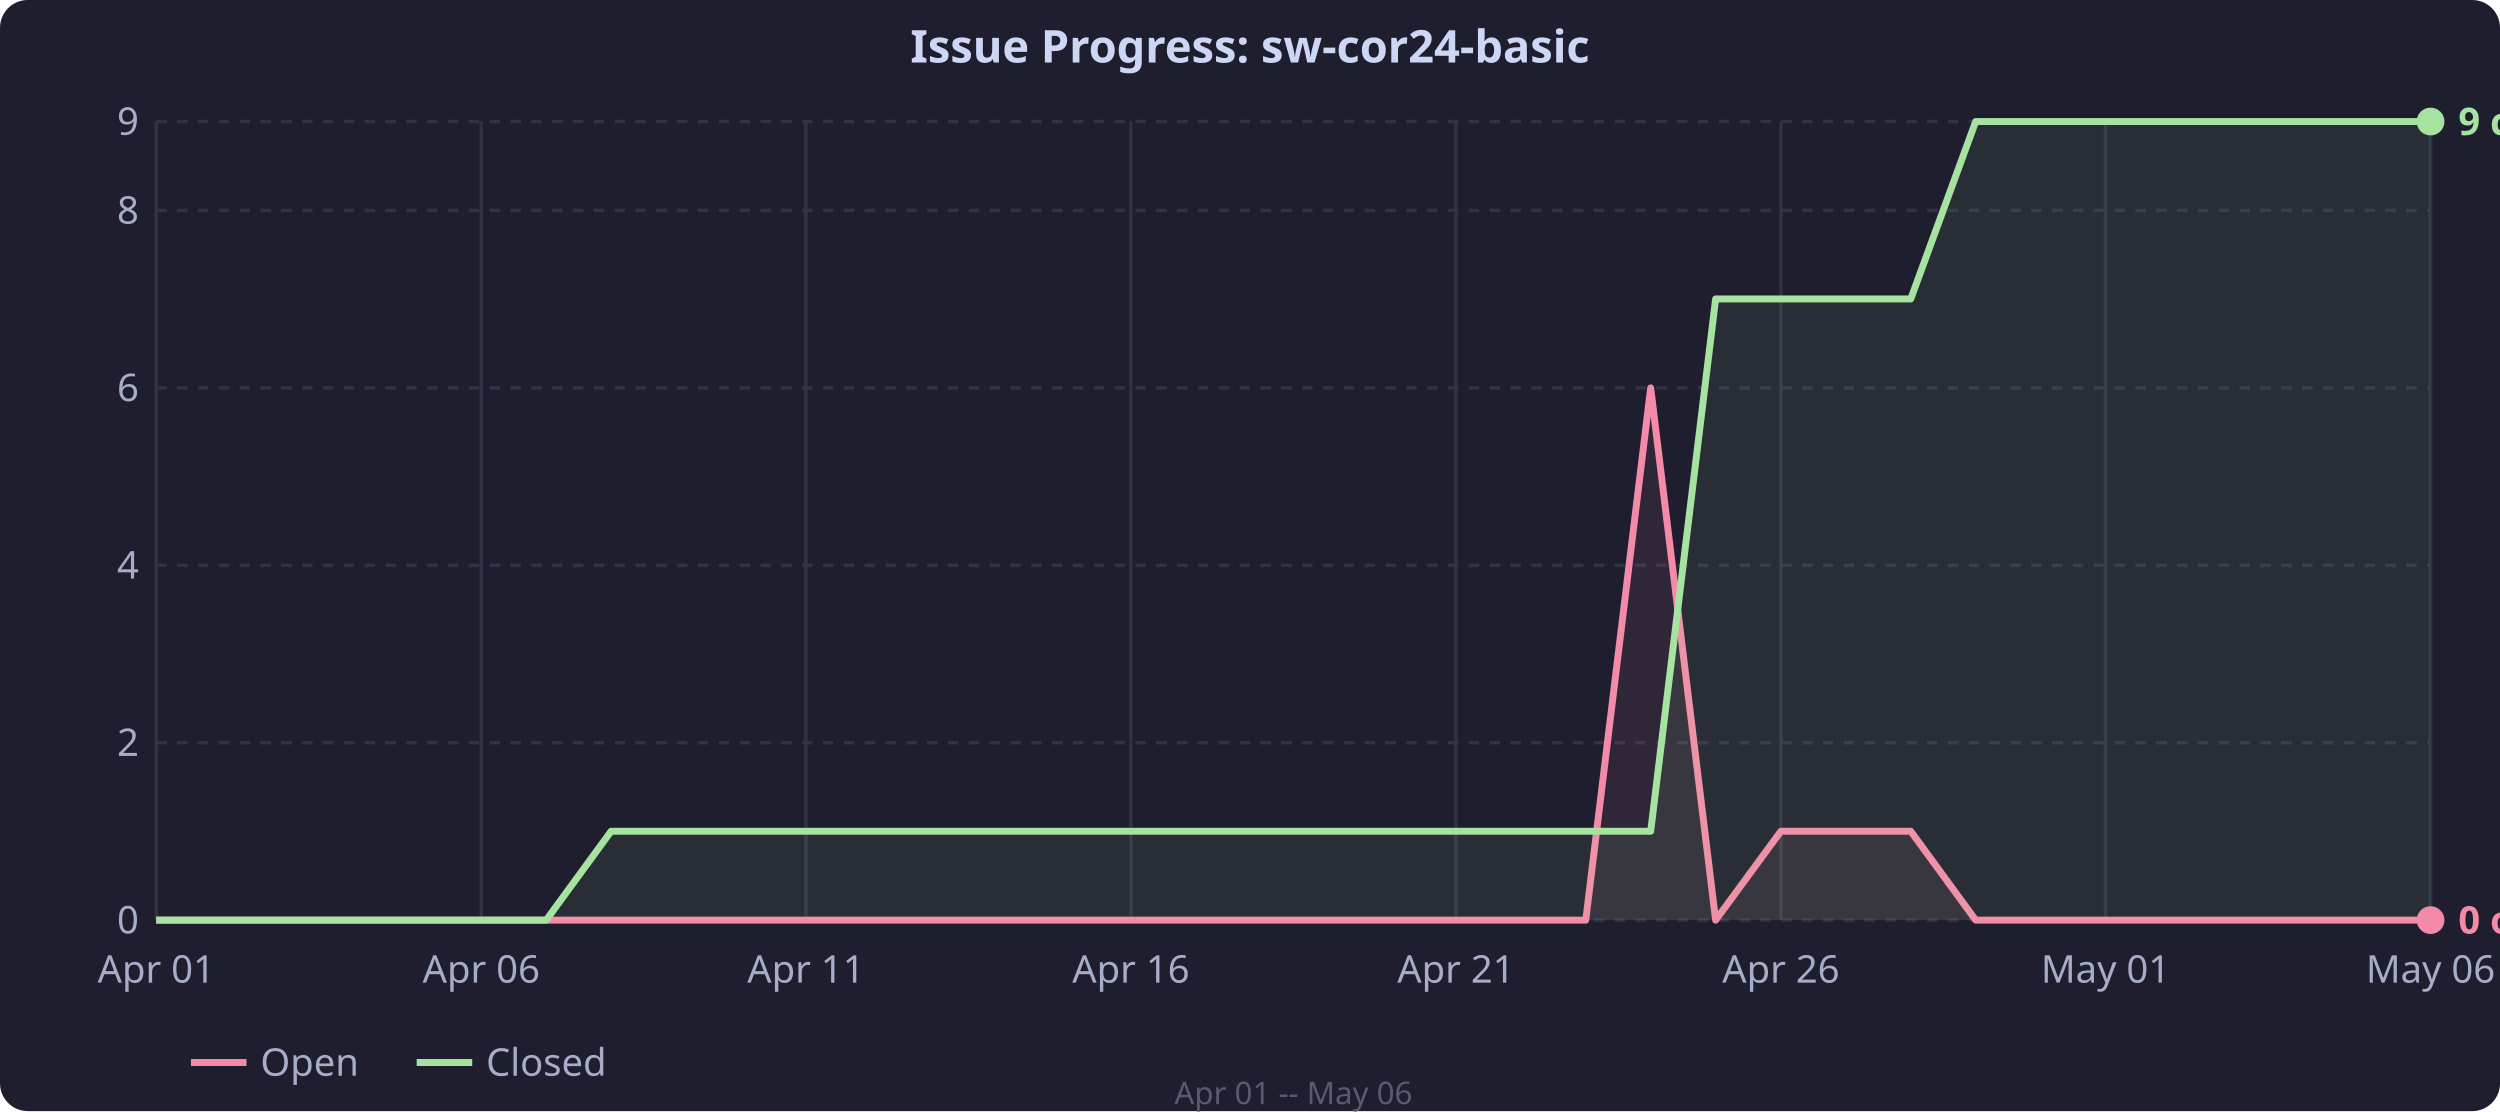
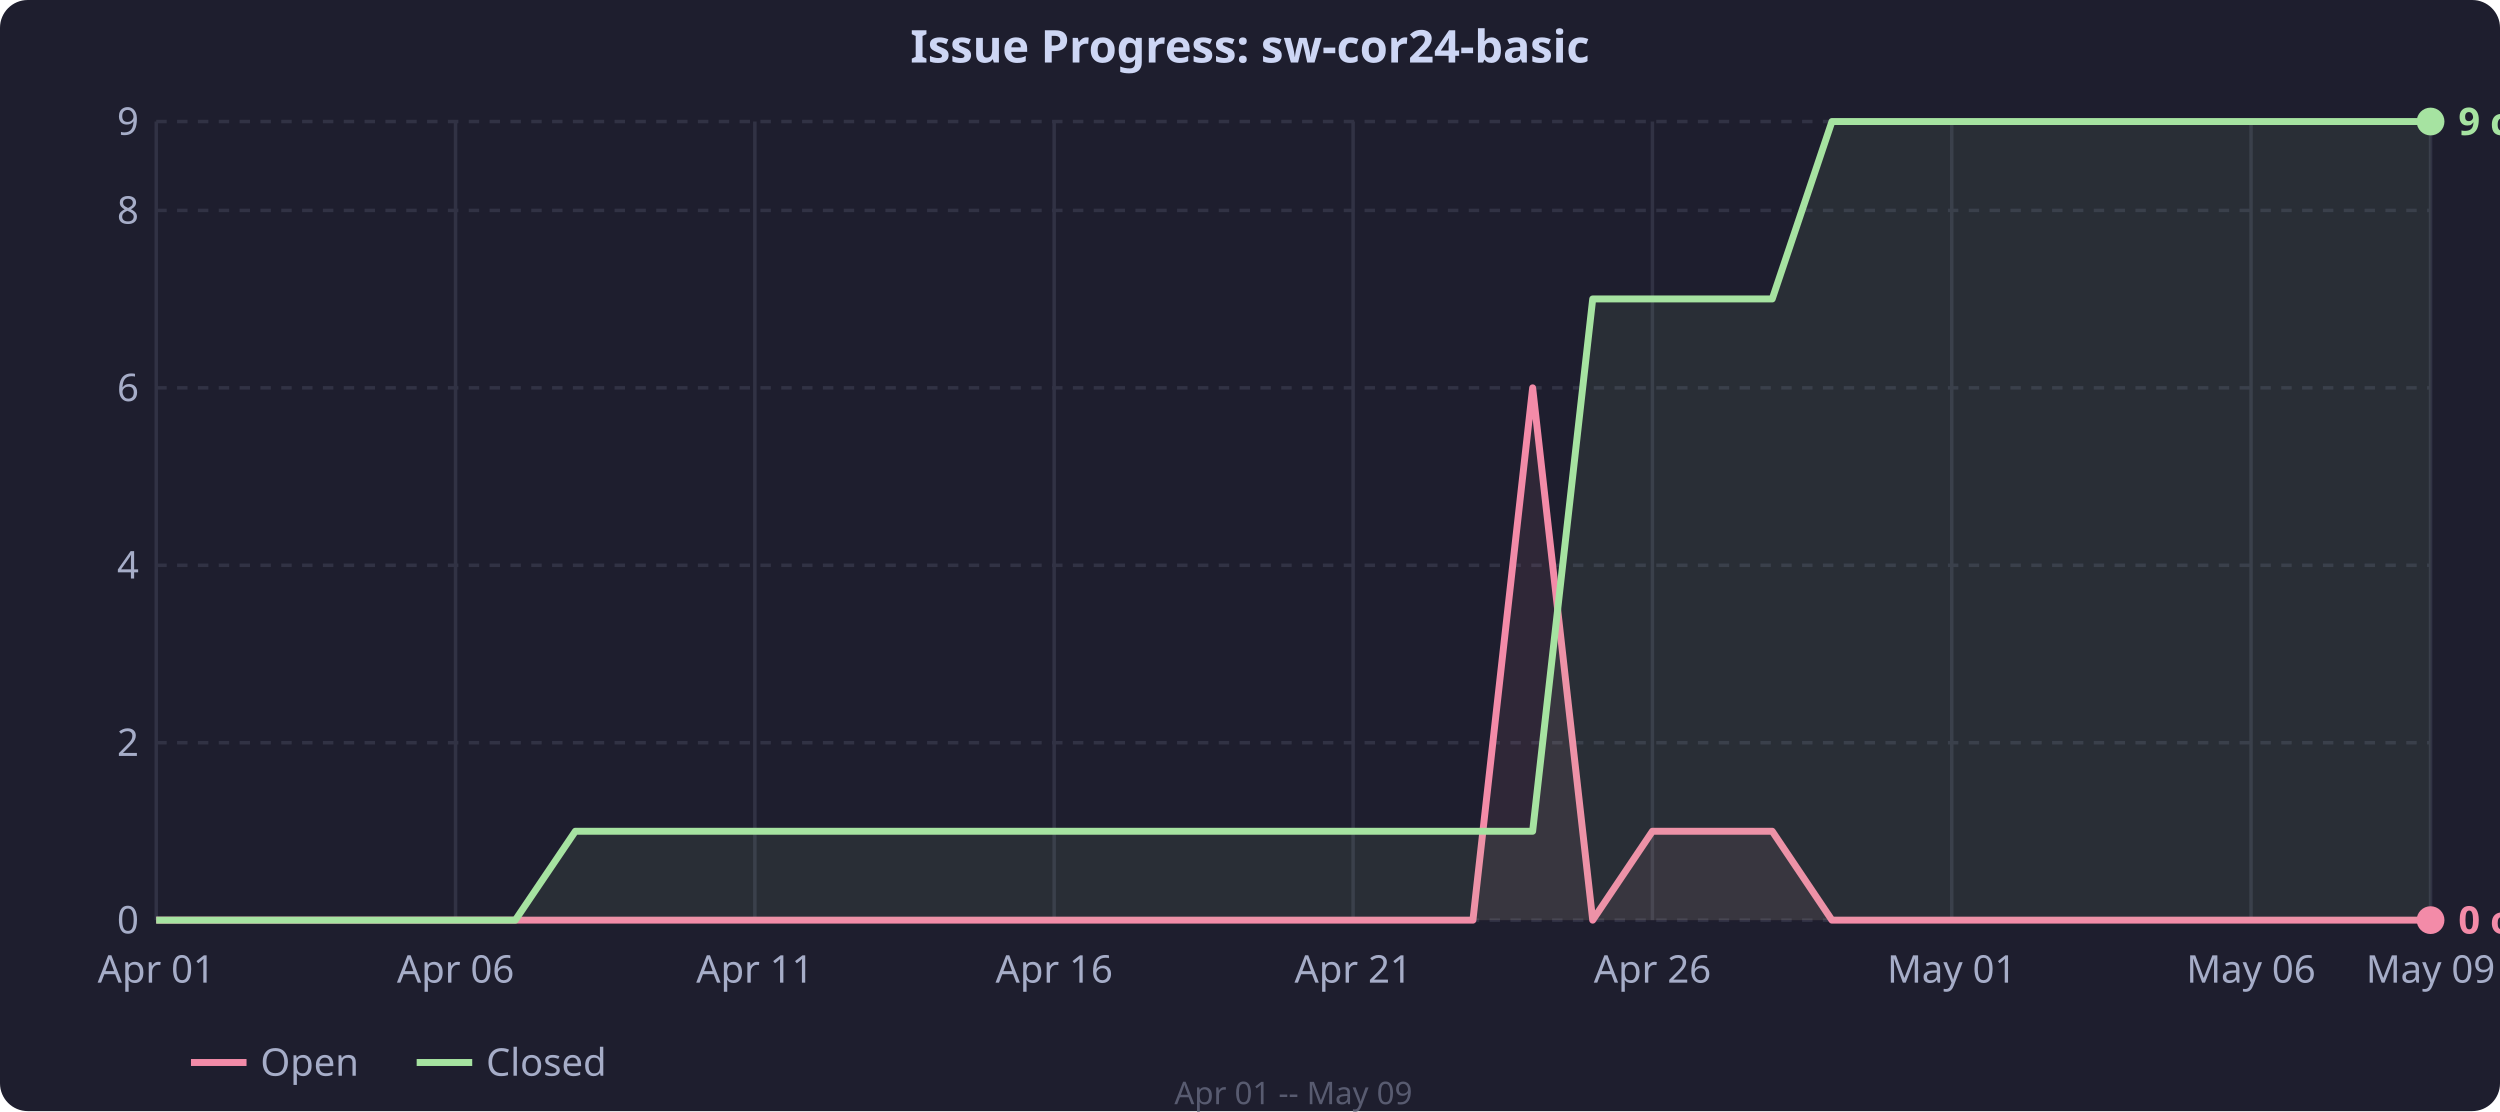
<svg xmlns="http://www.w3.org/2000/svg" viewBox="0 0 720 320" style="font-family: system-ui, sans-serif; font-size: 11px; color: #cdd6f4;">
  <rect width="720" height="320" fill="#1e1e2e" rx="8" />
  <line x1="45" y1="265.0" x2="700" y2="265.0" stroke="#313244" stroke-dasharray="3,3" />
  <text x="40" y="265.0" fill="#a6adc8" text-anchor="end" dominant-baseline="middle">0</text>
  <line x1="45" y1="213.9" x2="700" y2="213.9" stroke="#313244" stroke-dasharray="3,3" />
  <text x="40" y="213.9" fill="#a6adc8" text-anchor="end" dominant-baseline="middle">2</text>
  <line x1="45" y1="162.8" x2="700" y2="162.8" stroke="#313244" stroke-dasharray="3,3" />
  <text x="40" y="162.8" fill="#a6adc8" text-anchor="end" dominant-baseline="middle">4</text>
  <line x1="45" y1="111.7" x2="700" y2="111.7" stroke="#313244" stroke-dasharray="3,3" />
  <text x="40" y="111.7" fill="#a6adc8" text-anchor="end" dominant-baseline="middle">6</text>
  <line x1="45" y1="60.6" x2="700" y2="60.6" stroke="#313244" stroke-dasharray="3,3" />
  <text x="40" y="60.6" fill="#a6adc8" text-anchor="end" dominant-baseline="middle">8</text>
  <line x1="45" y1="35.0" x2="700" y2="35.0" stroke="#313244" stroke-dasharray="3,3" />
  <text x="40" y="35.0" fill="#a6adc8" text-anchor="end" dominant-baseline="middle">9</text>
  <text x="45.0" y="283" fill="#a6adc8" text-anchor="middle">Apr 01</text>
  <line x1="45.0" y1="35" x2="45.0" y2="265" stroke="#313244" />
-   <text x="138.6" y="283" fill="#a6adc8" text-anchor="middle">Apr 06</text>
-   <line x1="138.6" y1="35" x2="138.6" y2="265" stroke="#313244" />
-   <text x="232.1" y="283" fill="#a6adc8" text-anchor="middle">Apr 11</text>
-   <line x1="232.1" y1="35" x2="232.1" y2="265" stroke="#313244" />
-   <text x="325.7" y="283" fill="#a6adc8" text-anchor="middle">Apr 16</text>
-   <line x1="325.7" y1="35" x2="325.7" y2="265" stroke="#313244" />
-   <text x="419.3" y="283" fill="#a6adc8" text-anchor="middle">Apr 21</text>
-   <line x1="419.3" y1="35" x2="419.3" y2="265" stroke="#313244" />
-   <text x="512.9" y="283" fill="#a6adc8" text-anchor="middle">Apr 26</text>
-   <line x1="512.9" y1="35" x2="512.9" y2="265" stroke="#313244" />
-   <text x="606.4" y="283" fill="#a6adc8" text-anchor="middle">May 01</text>
-   <line x1="606.4" y1="35" x2="606.4" y2="265" stroke="#313244" />
-   <text x="700.0" y="283" fill="#a6adc8" text-anchor="middle">May 06</text>
+   <text x="131.2" y="283" fill="#a6adc8" text-anchor="middle">Apr 06</text>
+   <line x1="131.2" y1="35" x2="131.2" y2="265" stroke="#313244" />
+   <text x="217.4" y="283" fill="#a6adc8" text-anchor="middle">Apr 11</text>
+   <line x1="217.4" y1="35" x2="217.4" y2="265" stroke="#313244" />
+   <text x="303.6" y="283" fill="#a6adc8" text-anchor="middle">Apr 16</text>
+   <line x1="303.6" y1="35" x2="303.6" y2="265" stroke="#313244" />
+   <text x="389.7" y="283" fill="#a6adc8" text-anchor="middle">Apr 21</text>
+   <line x1="389.7" y1="35" x2="389.7" y2="265" stroke="#313244" />
+   <text x="475.9" y="283" fill="#a6adc8" text-anchor="middle">Apr 26</text>
+   <line x1="475.9" y1="35" x2="475.9" y2="265" stroke="#313244" />
+   <text x="562.1" y="283" fill="#a6adc8" text-anchor="middle">May 01</text>
+   <line x1="562.1" y1="35" x2="562.1" y2="265" stroke="#313244" />
+   <text x="648.3" y="283" fill="#a6adc8" text-anchor="middle">May 06</text>
+   <line x1="648.3" y1="35" x2="648.3" y2="265" stroke="#313244" />
+   <text x="700.0" y="283" fill="#a6adc8" text-anchor="middle">May 09</text>
  <line x1="700.0" y1="35" x2="700.0" y2="265" stroke="#313244" />
-   <polygon fill="rgba(243,139,168,0.08)" points="45.0,265.0 63.7,265.0 82.4,265.0 101.1,265.0 119.9,265.0 138.6,265.0 157.3,265.0 176.0,265.0 194.7,265.0 213.4,265.0 232.1,265.0 250.9,265.0 269.6,265.0 288.3,265.0 307.0,265.0 325.7,265.0 344.4,265.0 363.1,265.0 381.9,265.0 400.6,265.0 419.3,265.0 438.0,265.0 456.7,265.0 475.4,111.7 494.1,265.0 512.9,239.4 531.6,239.4 550.3,239.4 569.0,265.0 587.7,265.0 606.4,265.0 625.1,265.0 643.9,265.0 662.6,265.0 681.3,265.0 700.0,265.0 700.0,265.0 45.0,265.0" />
-   <polyline fill="none" stroke="#f38ba8" stroke-width="2" stroke-linejoin="round" points="45.0,265.0 63.7,265.0 82.4,265.0 101.1,265.0 119.9,265.0 138.6,265.0 157.3,265.0 176.0,265.0 194.7,265.0 213.4,265.0 232.1,265.0 250.9,265.0 269.6,265.0 288.3,265.0 307.0,265.0 325.7,265.0 344.4,265.0 363.1,265.0 381.9,265.0 400.6,265.0 419.3,265.0 438.0,265.0 456.7,265.0 475.4,111.7 494.1,265.0 512.9,239.4 531.6,239.4 550.3,239.4 569.0,265.0 587.7,265.0 606.4,265.0 625.1,265.0 643.9,265.0 662.6,265.0 681.3,265.0 700.0,265.0" />
-   <polygon fill="rgba(166,227,161,0.08)" points="45.0,265.0 63.7,265.0 82.4,265.0 101.1,265.0 119.9,265.0 138.6,265.0 157.3,265.0 176.0,239.4 194.7,239.4 213.4,239.4 232.1,239.4 250.9,239.4 269.6,239.4 288.3,239.4 307.0,239.4 325.7,239.4 344.4,239.4 363.1,239.4 381.9,239.4 400.6,239.4 419.3,239.4 438.0,239.4 456.7,239.4 475.4,239.4 494.1,86.1 512.9,86.1 531.6,86.1 550.3,86.1 569.0,35.0 587.7,35.0 606.4,35.0 625.1,35.0 643.9,35.0 662.6,35.0 681.3,35.0 700.0,35.0 700.0,265.0 45.0,265.0" />
-   <polyline fill="none" stroke="#a6e3a1" stroke-width="2" stroke-linejoin="round" points="45.0,265.0 63.7,265.0 82.4,265.0 101.1,265.0 119.9,265.0 138.6,265.0 157.3,265.0 176.0,239.4 194.7,239.4 213.4,239.4 232.1,239.4 250.9,239.4 269.6,239.4 288.3,239.4 307.0,239.4 325.7,239.4 344.4,239.4 363.1,239.4 381.9,239.4 400.6,239.4 419.3,239.4 438.0,239.4 456.7,239.4 475.4,239.4 494.1,86.1 512.9,86.1 531.6,86.1 550.3,86.1 569.0,35.0 587.7,35.0 606.4,35.0 625.1,35.0 643.9,35.0 662.6,35.0 681.3,35.0 700.0,35.0" />
+   <polygon fill="rgba(243,139,168,0.08)" points="45.0,265.0 62.2,265.0 79.5,265.0 96.7,265.0 113.9,265.0 131.2,265.0 148.4,265.0 165.7,265.0 182.9,265.0 200.1,265.0 217.4,265.0 234.6,265.0 251.8,265.0 269.1,265.0 286.3,265.0 303.6,265.0 320.8,265.0 338.0,265.0 355.3,265.0 372.5,265.0 389.7,265.0 407.0,265.0 424.2,265.0 441.4,111.7 458.7,265.0 475.9,239.4 493.2,239.4 510.4,239.4 527.6,265.0 544.9,265.0 562.1,265.0 579.3,265.0 596.6,265.0 613.8,265.0 631.1,265.0 648.3,265.0 665.5,265.0 682.8,265.0 700.0,265.0 700.0,265.0 45.0,265.0" />
+   <polyline fill="none" stroke="#f38ba8" stroke-width="2" stroke-linejoin="round" points="45.0,265.0 62.2,265.0 79.5,265.0 96.7,265.0 113.9,265.0 131.2,265.0 148.4,265.0 165.7,265.0 182.9,265.0 200.1,265.0 217.4,265.0 234.6,265.0 251.8,265.0 269.1,265.0 286.3,265.0 303.6,265.0 320.8,265.0 338.0,265.0 355.3,265.0 372.5,265.0 389.7,265.0 407.0,265.0 424.2,265.0 441.4,111.7 458.7,265.0 475.9,239.4 493.2,239.4 510.4,239.4 527.6,265.0 544.9,265.0 562.1,265.0 579.3,265.0 596.6,265.0 613.8,265.0 631.1,265.0 648.3,265.0 665.5,265.0 682.8,265.0 700.0,265.0" />
+   <polygon fill="rgba(166,227,161,0.08)" points="45.0,265.0 62.2,265.0 79.5,265.0 96.7,265.0 113.9,265.0 131.2,265.0 148.4,265.0 165.7,239.4 182.9,239.4 200.1,239.4 217.4,239.4 234.6,239.4 251.8,239.4 269.1,239.4 286.3,239.4 303.6,239.4 320.8,239.4 338.0,239.4 355.3,239.4 372.5,239.4 389.7,239.4 407.0,239.4 424.2,239.4 441.4,239.4 458.7,86.1 475.9,86.1 493.2,86.1 510.4,86.1 527.6,35.0 544.9,35.0 562.1,35.0 579.3,35.0 596.6,35.0 613.8,35.0 631.1,35.0 648.3,35.0 665.5,35.0 682.8,35.0 700.0,35.0 700.0,265.0 45.0,265.0" />
+   <polyline fill="none" stroke="#a6e3a1" stroke-width="2" stroke-linejoin="round" points="45.0,265.0 62.2,265.0 79.5,265.0 96.7,265.0 113.9,265.0 131.2,265.0 148.4,265.0 165.7,239.4 182.9,239.4 200.1,239.4 217.4,239.4 234.6,239.4 251.8,239.4 269.1,239.4 286.3,239.4 303.6,239.4 320.8,239.4 338.0,239.4 355.3,239.4 372.5,239.4 389.7,239.4 407.0,239.4 424.2,239.4 441.4,239.4 458.7,86.1 475.9,86.1 493.2,86.1 510.4,86.1 527.6,35.0 544.9,35.0 562.1,35.0 579.3,35.0 596.6,35.0 613.8,35.0 631.1,35.0 648.3,35.0 665.5,35.0 682.8,35.0 700.0,35.0" />
  <circle cx="700.0" cy="265.0" r="4" fill="#f38ba8" />
  <circle cx="700.0" cy="35.0" r="4" fill="#a6e3a1" />
  <text x="708.0" y="265.0" fill="#f38ba8" text-anchor="start" dominant-baseline="middle" font-size="11px" font-weight="600">0 open</text>
  <text x="708.0" y="35.0" fill="#a6e3a1" text-anchor="start" dominant-baseline="middle" font-size="11px" font-weight="600">9 closed</text>
  <text x="360" y="18" fill="#cdd6f4" text-anchor="middle" font-size="13px" font-weight="600">Issue Progress: sw-cor24-basic</text>
  <line x1="55" y1="306" x2="71" y2="306" stroke="#f38ba8" stroke-width="2" />
  <text x="75" y="306" fill="#a6adc8" dominant-baseline="middle">Open</text>
  <line x1="120" y1="306" x2="136" y2="306" stroke="#a6e3a1" stroke-width="2" />
  <text x="140" y="306" fill="#a6adc8" dominant-baseline="middle">Closed</text>
-   <text x="372.5" y="318" fill="#585b70" text-anchor="middle" font-size="9px">Apr 01 -- May 06</text>
+   <text x="372.5" y="318" fill="#585b70" text-anchor="middle" font-size="9px">Apr 01 -- May 09</text>
</svg>
